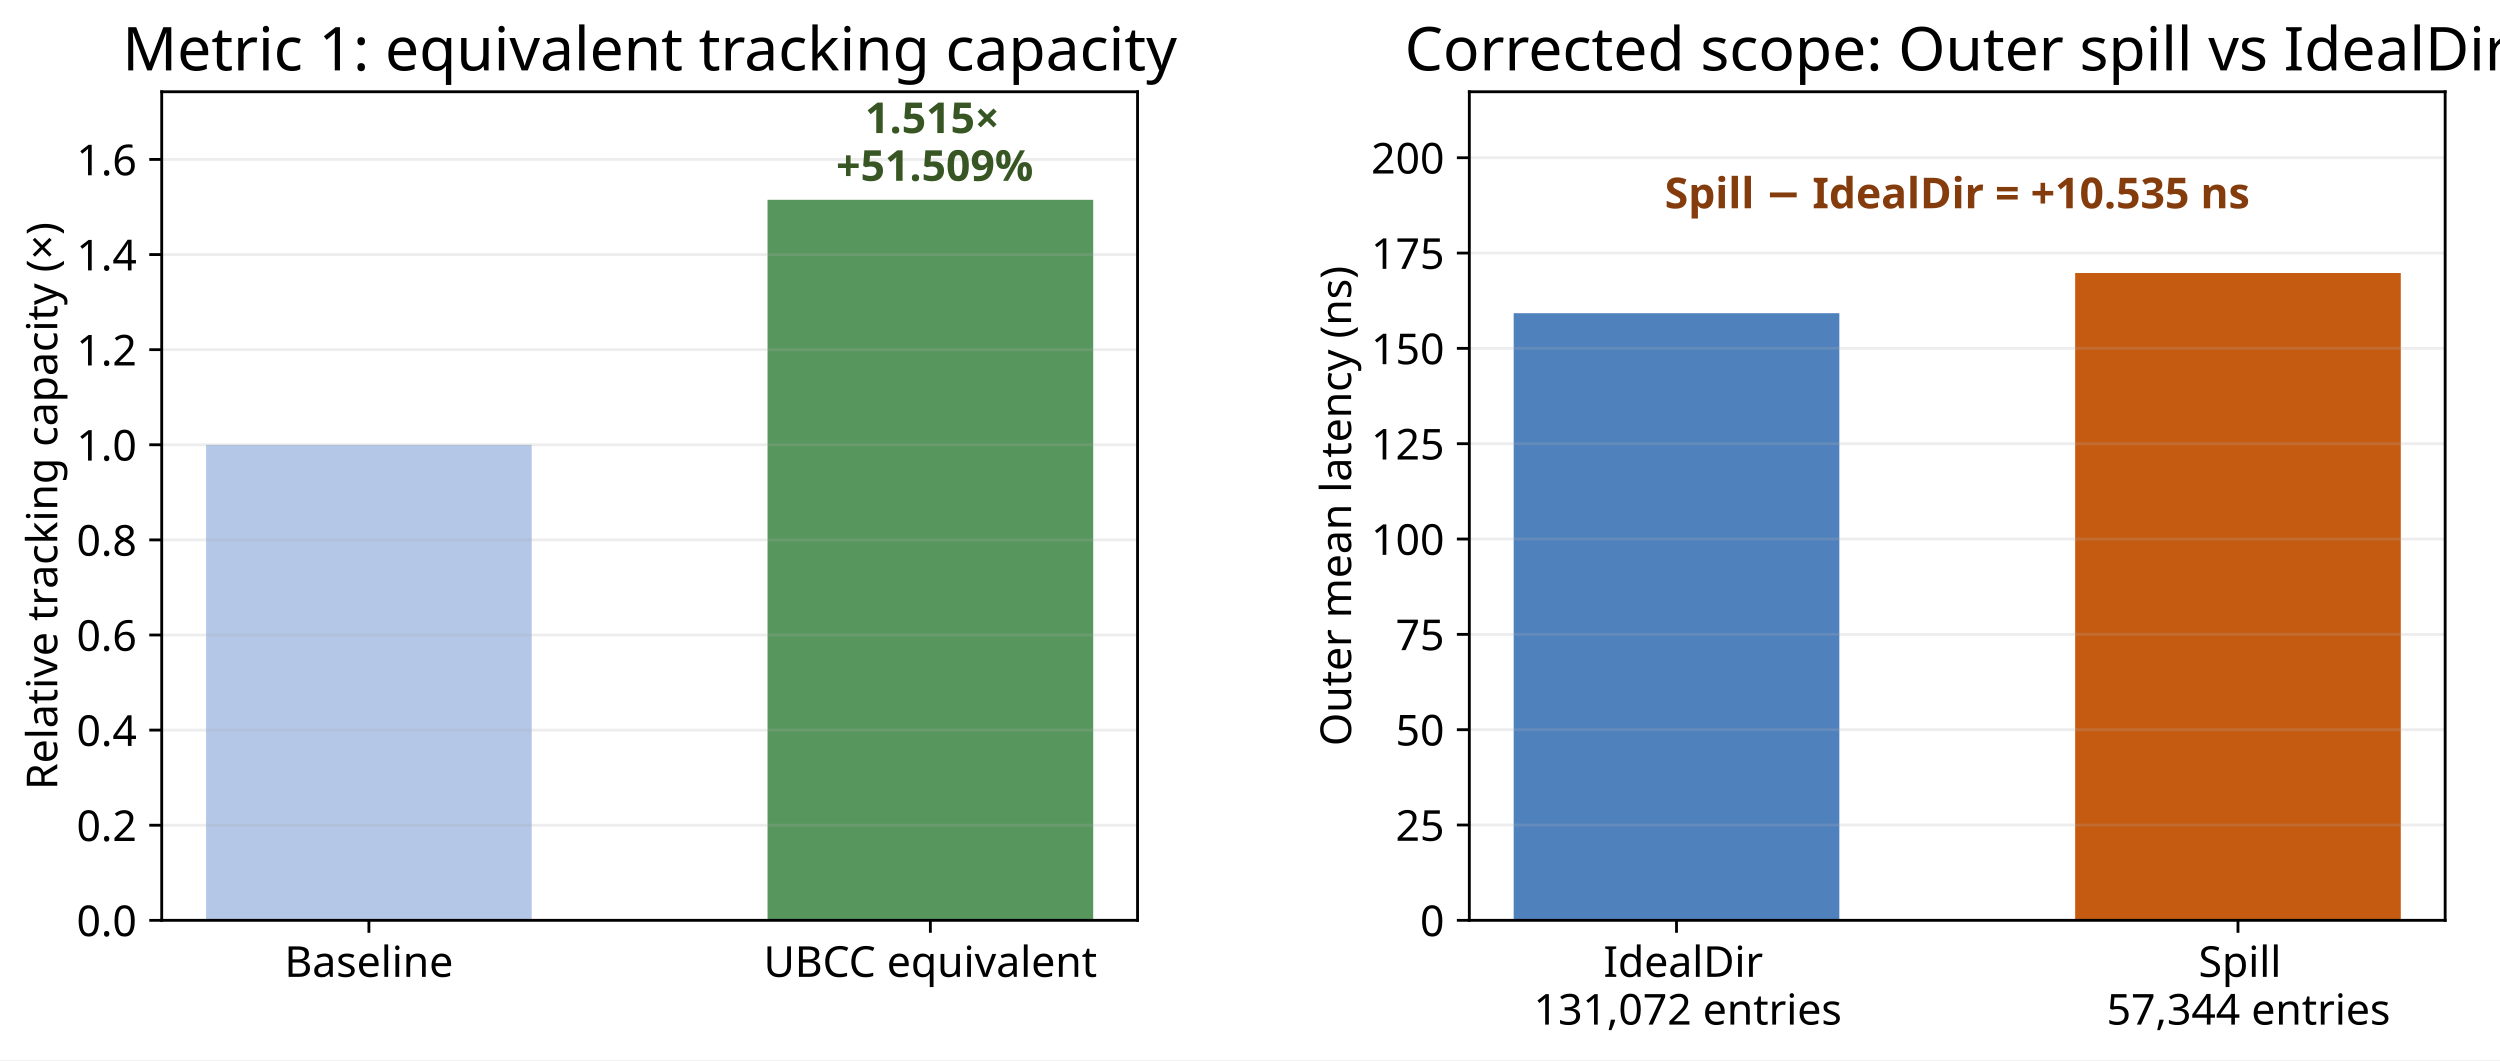
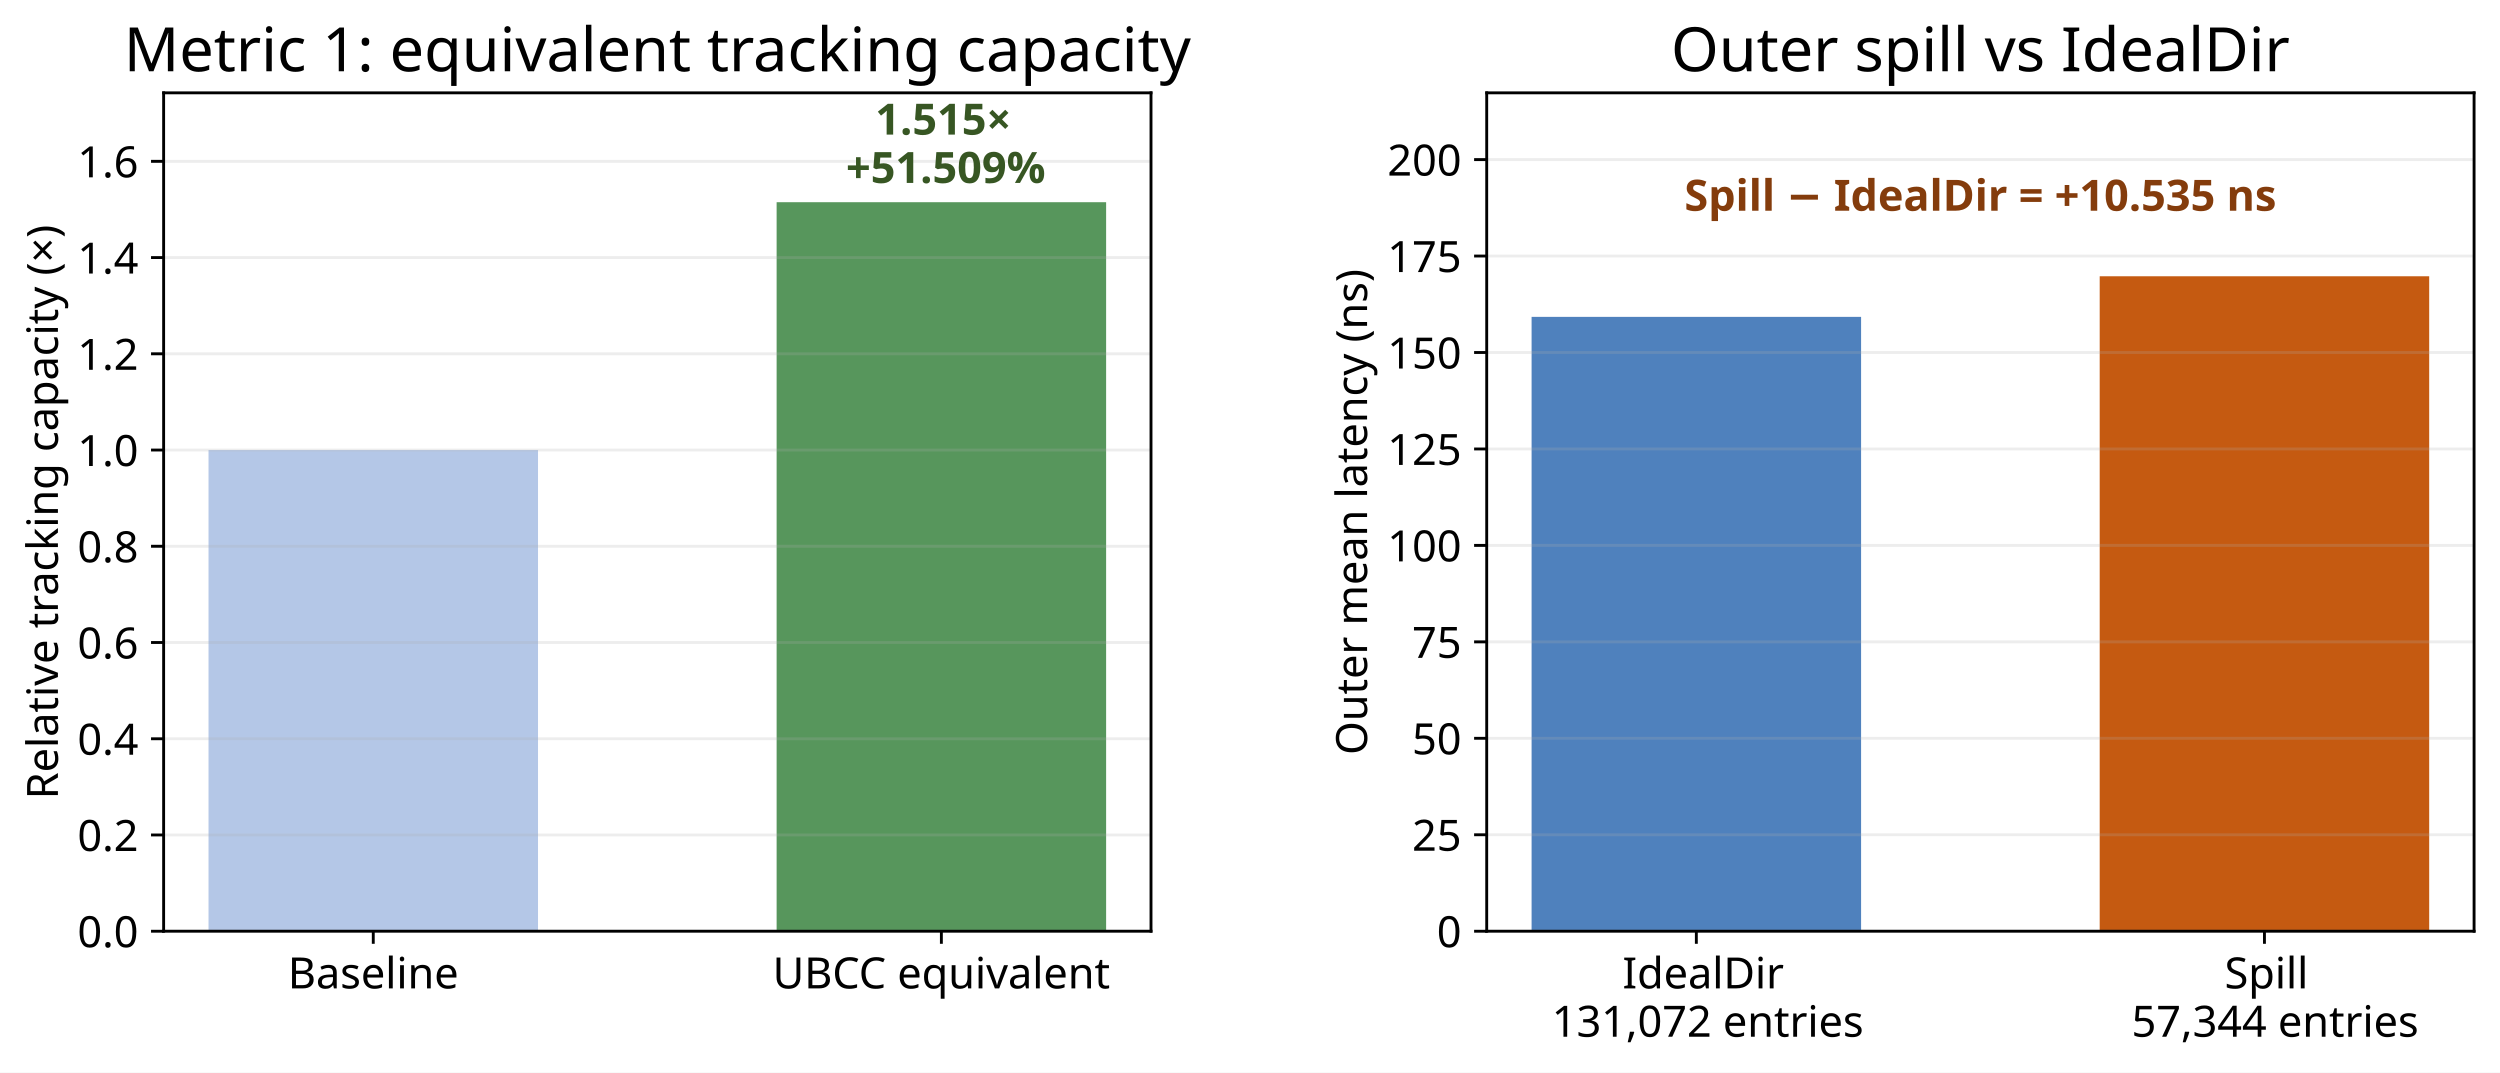
- <svg xmlns="http://www.w3.org/2000/svg" xmlns:xlink="http://www.w3.org/1999/xlink" width="702.56pt" height="297.898pt" viewBox="0 0 702.56 297.898" version="1.1">
+ <svg xmlns="http://www.w3.org/2000/svg" xmlns:xlink="http://www.w3.org/1999/xlink" width="694.347pt" height="297.898pt" viewBox="0 0 694.347 297.898" version="1.1">
  <defs>
    <style type="text/css">*{stroke-linejoin: round; stroke-linecap: butt}</style>
  </defs>
  <g id="figure_1">
    <g id="patch_1">
-       <path d="M 0 297.898 L 702.56 297.898 L 702.56 0 L 0 0 z " style="fill: #ffffff" />
+       <path d="M 0 297.898 L 694.347 297.898 L 694.347 0 L 0 0 z " style="fill: #ffffff" />
    </g>
    <g id="axes_1">
      <g id="patch_2">
        <path d="M 45.447 258.633 L 319.678 258.633 L 319.678 25.785 L 45.447 25.785 z " style="fill: #ffffff" />
      </g>
      <g id="patch_3">
        <path d="M 57.913 258.633 L 149.428 258.633 L 149.428 124.993 L 57.913 124.993 z " clip-path="url(#p8803c18a55)" style="fill: #b4c7e7" />
      </g>
      <g id="patch_4">
        <path d="M 215.698 258.633 L 307.213 258.633 L 307.213 56.157 L 215.698 56.157 z " clip-path="url(#p8803c18a55)" style="fill: #57965c" />
      </g>
      <g id="matplotlib.axis_1">
        <g id="xtick_1">
          <g id="line2d_1">
            <defs>
              <path id="m8af672e390" d="M 0 0 L 0 3.5 " style="stroke: #000000; stroke-width: 0.8" />
            </defs>
            <g>
              <use xlink:href="#m8af672e390" x="103.67" y="258.633" style="stroke: #000000; stroke-width: 0.8" />
            </g>
          </g>
          <g id="text_1">
            <text style="font: 12px 'Microsoft YaHei'; text-anchor: middle" x="103.67" y="274.517" transform="rotate(-0 103.6703 274.5171)">Baseline</text>
          </g>
        </g>
        <g id="xtick_2">
          <g id="line2d_2">
            <g>
              <use xlink:href="#m8af672e390" x="261.456" y="258.633" style="stroke: #000000; stroke-width: 0.8" />
            </g>
          </g>
          <g id="text_2">
            <text style="font: 12px 'Microsoft YaHei'; text-anchor: middle" x="261.456" y="274.517" transform="rotate(-0 261.4555 274.5171)">UBCC equivalent</text>
          </g>
        </g>
      </g>
      <g id="matplotlib.axis_2">
        <g id="ytick_1">
          <g id="line2d_3">
            <path d="M 45.447 258.633 L 319.678 258.633 " clip-path="url(#p8803c18a55)" style="fill: none; stroke: #b0b0b0; stroke-opacity: 0.22; stroke-width: 0.8; stroke-linecap: square" />
          </g>
          <g id="line2d_4">
            <defs>
              <path id="mcc2cfc7c0e" d="M 0 0 L -3.5 0 " style="stroke: #000000; stroke-width: 0.8" />
            </defs>
            <g>
              <use xlink:href="#mcc2cfc7c0e" x="45.447" y="258.633" style="stroke: #000000; stroke-width: 0.8" />
            </g>
          </g>
          <g id="text_3">
            <text style="font: 12px 'Microsoft YaHei'; text-anchor: end" x="38.447" y="263.075" transform="rotate(-0 38.4475 263.0752)">0.0</text>
          </g>
        </g>
        <g id="ytick_2">
          <g id="line2d_5">
            <path d="M 45.447 231.905 L 319.678 231.905 " clip-path="url(#p8803c18a55)" style="fill: none; stroke: #b0b0b0; stroke-opacity: 0.22; stroke-width: 0.8; stroke-linecap: square" />
          </g>
          <g id="line2d_6">
            <g>
              <use xlink:href="#mcc2cfc7c0e" x="45.447" y="231.905" style="stroke: #000000; stroke-width: 0.8" />
            </g>
          </g>
          <g id="text_4">
            <text style="font: 12px 'Microsoft YaHei'; text-anchor: end" x="38.447" y="236.347" transform="rotate(-0 38.4475 236.3472)">0.2</text>
          </g>
        </g>
        <g id="ytick_3">
          <g id="line2d_7">
            <path d="M 45.447 205.177 L 319.678 205.177 " clip-path="url(#p8803c18a55)" style="fill: none; stroke: #b0b0b0; stroke-opacity: 0.22; stroke-width: 0.8; stroke-linecap: square" />
          </g>
          <g id="line2d_8">
            <g>
              <use xlink:href="#mcc2cfc7c0e" x="45.447" y="205.177" style="stroke: #000000; stroke-width: 0.8" />
            </g>
          </g>
          <g id="text_5">
            <text style="font: 12px 'Microsoft YaHei'; text-anchor: end" x="38.447" y="209.619" transform="rotate(-0 38.4475 209.6192)">0.4</text>
          </g>
        </g>
        <g id="ytick_4">
          <g id="line2d_9">
            <path d="M 45.447 178.449 L 319.678 178.449 " clip-path="url(#p8803c18a55)" style="fill: none; stroke: #b0b0b0; stroke-opacity: 0.22; stroke-width: 0.8; stroke-linecap: square" />
          </g>
          <g id="line2d_10">
            <g>
              <use xlink:href="#mcc2cfc7c0e" x="45.447" y="178.449" style="stroke: #000000; stroke-width: 0.8" />
            </g>
          </g>
          <g id="text_6">
            <text style="font: 12px 'Microsoft YaHei'; text-anchor: end" x="38.447" y="182.891" transform="rotate(-0 38.4475 182.8913)">0.6</text>
          </g>
        </g>
        <g id="ytick_5">
          <g id="line2d_11">
            <path d="M 45.447 151.721 L 319.678 151.721 " clip-path="url(#p8803c18a55)" style="fill: none; stroke: #b0b0b0; stroke-opacity: 0.22; stroke-width: 0.8; stroke-linecap: square" />
          </g>
          <g id="line2d_12">
            <g>
              <use xlink:href="#mcc2cfc7c0e" x="45.447" y="151.721" style="stroke: #000000; stroke-width: 0.8" />
            </g>
          </g>
          <g id="text_7">
            <text style="font: 12px 'Microsoft YaHei'; text-anchor: end" x="38.447" y="156.163" transform="rotate(-0 38.4475 156.1633)">0.8</text>
          </g>
        </g>
        <g id="ytick_6">
          <g id="line2d_13">
            <path d="M 45.447 124.993 L 319.678 124.993 " clip-path="url(#p8803c18a55)" style="fill: none; stroke: #b0b0b0; stroke-opacity: 0.22; stroke-width: 0.8; stroke-linecap: square" />
          </g>
          <g id="line2d_14">
            <g>
              <use xlink:href="#mcc2cfc7c0e" x="45.447" y="124.993" style="stroke: #000000; stroke-width: 0.8" />
            </g>
          </g>
          <g id="text_8">
            <text style="font: 12px 'Microsoft YaHei'; text-anchor: end" x="38.447" y="129.435" transform="rotate(-0 38.4475 129.4353)">1.0</text>
          </g>
        </g>
        <g id="ytick_7">
          <g id="line2d_15">
            <path d="M 45.447 98.265 L 319.678 98.265 " clip-path="url(#p8803c18a55)" style="fill: none; stroke: #b0b0b0; stroke-opacity: 0.22; stroke-width: 0.8; stroke-linecap: square" />
          </g>
          <g id="line2d_16">
            <g>
              <use xlink:href="#mcc2cfc7c0e" x="45.447" y="98.265" style="stroke: #000000; stroke-width: 0.8" />
            </g>
          </g>
          <g id="text_9">
            <text style="font: 12px 'Microsoft YaHei'; text-anchor: end" x="38.447" y="102.707" transform="rotate(-0 38.4475 102.7074)">1.2</text>
          </g>
        </g>
        <g id="ytick_8">
          <g id="line2d_17">
            <path d="M 45.447 71.538 L 319.678 71.538 " clip-path="url(#p8803c18a55)" style="fill: none; stroke: #b0b0b0; stroke-opacity: 0.22; stroke-width: 0.8; stroke-linecap: square" />
          </g>
          <g id="line2d_18">
            <g>
              <use xlink:href="#mcc2cfc7c0e" x="45.447" y="71.538" style="stroke: #000000; stroke-width: 0.8" />
            </g>
          </g>
          <g id="text_10">
            <text style="font: 12px 'Microsoft YaHei'; text-anchor: end" x="38.447" y="75.979" transform="rotate(-0 38.4475 75.9794)">1.4</text>
          </g>
        </g>
        <g id="ytick_9">
          <g id="line2d_19">
            <path d="M 45.447 44.81 L 319.678 44.81 " clip-path="url(#p8803c18a55)" style="fill: none; stroke: #b0b0b0; stroke-opacity: 0.22; stroke-width: 0.8; stroke-linecap: square" />
          </g>
          <g id="line2d_20">
            <g>
              <use xlink:href="#mcc2cfc7c0e" x="45.447" y="44.81" style="stroke: #000000; stroke-width: 0.8" />
            </g>
          </g>
          <g id="text_11">
            <text style="font: 12px 'Microsoft YaHei'; text-anchor: end" x="38.447" y="49.251" transform="rotate(-0 38.4475 49.25143)">1.6</text>
          </g>
        </g>
        <g id="text_12">
          <text style="font: 12px 'Microsoft YaHei'; text-anchor: middle" x="16.084" y="142.209" transform="rotate(-90 16.08375 142.2093)">Relative tracking capacity (×)</text>
        </g>
      </g>
      <g id="patch_5">
        <path d="M 45.447 258.633 L 45.447 25.785 " style="fill: none; stroke: #000000; stroke-width: 0.8; stroke-linejoin: miter; stroke-linecap: square" />
      </g>
      <g id="patch_6">
        <path d="M 319.678 258.633 L 319.678 25.785 " style="fill: none; stroke: #000000; stroke-width: 0.8; stroke-linejoin: miter; stroke-linecap: square" />
      </g>
      <g id="patch_7">
        <path d="M 45.447 258.633 L 319.678 258.633 " style="fill: none; stroke: #000000; stroke-width: 0.8; stroke-linejoin: miter; stroke-linecap: square" />
      </g>
      <g id="patch_8">
        <path d="M 45.447 25.785 L 319.678 25.785 " style="fill: none; stroke: #000000; stroke-width: 0.8; stroke-linejoin: miter; stroke-linecap: square" />
      </g>
      <g id="text_13">
        <text style="fill: #375623; font: 700 12px 'Microsoft YaHei'" transform="translate(243.1124 37.3907)">1.515×</text>
        <text style="fill: #375623; font: 700 12px 'Microsoft YaHei'" transform="translate(234.9674 50.8112)">+51.509%</text>
      </g>
      <g id="text_14">
        <text style="font: 17px 'Microsoft YaHei'; text-anchor: middle" x="182.563" y="19.785" transform="rotate(-0 182.5629 19.78531)">Metric 1: equivalent tracking capacity</text>
      </g>
    </g>
    <g id="axes_2">
      <g id="patch_9">
        <path d="M 412.917 258.633 L 687.148 258.633 L 687.148 25.785 L 412.917 25.785 z " style="fill: #ffffff" />
      </g>
      <g id="patch_10">
        <path d="M 425.382 258.633 L 516.897 258.633 L 516.897 88.009 L 425.382 88.009 z " clip-path="url(#p5968afe6d0)" style="fill: #4f81bd" />
      </g>
      <g id="patch_11">
        <path d="M 583.167 258.633 L 674.682 258.633 L 674.682 76.721 L 583.167 76.721 z " clip-path="url(#p5968afe6d0)" style="fill: #c55a11" />
      </g>
      <g id="matplotlib.axis_3">
        <g id="xtick_3">
          <g id="line2d_21">
            <g>
              <use xlink:href="#m8af672e390" x="471.139" y="258.633" style="stroke: #000000; stroke-width: 0.8" />
            </g>
          </g>
          <g id="text_15">
            <text style="font: 12px 'Microsoft YaHei'" transform="translate(450.6195 274.5171)">IdealDir</text>
            <text style="font: 12px 'Microsoft YaHei'" transform="translate(430.9986 287.9376)">131,072 entries</text>
          </g>
        </g>
        <g id="xtick_4">
          <g id="line2d_22">
            <g>
              <use xlink:href="#m8af672e390" x="628.925" y="258.633" style="stroke: #000000; stroke-width: 0.8" />
            </g>
          </g>
          <g id="text_16">
            <text style="font: 12px 'Microsoft YaHei'" transform="translate(617.8501 274.5171)">Spill</text>
            <text style="font: 12px 'Microsoft YaHei'" transform="translate(592.0182 287.9376)">57,344 entries</text>
          </g>
        </g>
      </g>
      <g id="matplotlib.axis_4">
        <g id="ytick_10">
          <g id="line2d_23">
            <path d="M 412.917 258.633 L 687.148 258.633 " clip-path="url(#p5968afe6d0)" style="fill: none; stroke: #b0b0b0; stroke-opacity: 0.22; stroke-width: 0.8; stroke-linecap: square" />
          </g>
          <g id="line2d_24">
            <g>
              <use xlink:href="#mcc2cfc7c0e" x="412.917" y="258.633" style="stroke: #000000; stroke-width: 0.8" />
            </g>
          </g>
          <g id="text_17">
            <text style="font: 12px 'Microsoft YaHei'; text-anchor: end" x="405.917" y="263.075" transform="rotate(-0 405.9167 263.0752)">0</text>
          </g>
        </g>
        <g id="ytick_11">
          <g id="line2d_25">
            <path d="M 412.917 231.845 L 687.148 231.845 " clip-path="url(#p5968afe6d0)" style="fill: none; stroke: #b0b0b0; stroke-opacity: 0.22; stroke-width: 0.8; stroke-linecap: square" />
          </g>
          <g id="line2d_26">
            <g>
              <use xlink:href="#mcc2cfc7c0e" x="412.917" y="231.845" style="stroke: #000000; stroke-width: 0.8" />
            </g>
          </g>
          <g id="text_18">
            <text style="font: 12px 'Microsoft YaHei'; text-anchor: end" x="405.917" y="236.287" transform="rotate(-0 405.9167 236.287)">25</text>
          </g>
        </g>
        <g id="ytick_12">
          <g id="line2d_27">
            <path d="M 412.917 205.057 L 687.148 205.057 " clip-path="url(#p5968afe6d0)" style="fill: none; stroke: #b0b0b0; stroke-opacity: 0.22; stroke-width: 0.8; stroke-linecap: square" />
          </g>
          <g id="line2d_28">
            <g>
              <use xlink:href="#mcc2cfc7c0e" x="412.917" y="205.057" style="stroke: #000000; stroke-width: 0.8" />
            </g>
          </g>
          <g id="text_19">
            <text style="font: 12px 'Microsoft YaHei'; text-anchor: end" x="405.917" y="209.499" transform="rotate(-0 405.9167 209.4989)">50</text>
          </g>
        </g>
        <g id="ytick_13">
          <g id="line2d_29">
            <path d="M 412.917 178.269 L 687.148 178.269 " clip-path="url(#p5968afe6d0)" style="fill: none; stroke: #b0b0b0; stroke-opacity: 0.22; stroke-width: 0.8; stroke-linecap: square" />
          </g>
          <g id="line2d_30">
            <g>
              <use xlink:href="#mcc2cfc7c0e" x="412.917" y="178.269" style="stroke: #000000; stroke-width: 0.8" />
            </g>
          </g>
          <g id="text_20">
            <text style="font: 12px 'Microsoft YaHei'; text-anchor: end" x="405.917" y="182.711" transform="rotate(-0 405.9167 182.7107)">75</text>
          </g>
        </g>
        <g id="ytick_14">
          <g id="line2d_31">
            <path d="M 412.917 151.481 L 687.148 151.481 " clip-path="url(#p5968afe6d0)" style="fill: none; stroke: #b0b0b0; stroke-opacity: 0.22; stroke-width: 0.8; stroke-linecap: square" />
          </g>
          <g id="line2d_32">
            <g>
              <use xlink:href="#mcc2cfc7c0e" x="412.917" y="151.481" style="stroke: #000000; stroke-width: 0.8" />
            </g>
          </g>
          <g id="text_21">
            <text style="font: 12px 'Microsoft YaHei'; text-anchor: end" x="405.917" y="155.923" transform="rotate(-0 405.9167 155.9225)">100</text>
          </g>
        </g>
        <g id="ytick_15">
          <g id="line2d_33">
            <path d="M 412.917 124.693 L 687.148 124.693 " clip-path="url(#p5968afe6d0)" style="fill: none; stroke: #b0b0b0; stroke-opacity: 0.22; stroke-width: 0.8; stroke-linecap: square" />
          </g>
          <g id="line2d_34">
            <g>
              <use xlink:href="#mcc2cfc7c0e" x="412.917" y="124.693" style="stroke: #000000; stroke-width: 0.8" />
            </g>
          </g>
          <g id="text_22">
            <text style="font: 12px 'Microsoft YaHei'; text-anchor: end" x="405.917" y="129.134" transform="rotate(-0 405.9167 129.1344)">125</text>
          </g>
        </g>
        <g id="ytick_16">
          <g id="line2d_35">
            <path d="M 412.917 97.904 L 687.148 97.904 " clip-path="url(#p5968afe6d0)" style="fill: none; stroke: #b0b0b0; stroke-opacity: 0.22; stroke-width: 0.8; stroke-linecap: square" />
          </g>
          <g id="line2d_36">
            <g>
              <use xlink:href="#mcc2cfc7c0e" x="412.917" y="97.904" style="stroke: #000000; stroke-width: 0.8" />
            </g>
          </g>
          <g id="text_23">
            <text style="font: 12px 'Microsoft YaHei'; text-anchor: end" x="405.917" y="102.346" transform="rotate(-0 405.9167 102.3462)">150</text>
          </g>
        </g>
        <g id="ytick_17">
          <g id="line2d_37">
            <path d="M 412.917 71.116 L 687.148 71.116 " clip-path="url(#p5968afe6d0)" style="fill: none; stroke: #b0b0b0; stroke-opacity: 0.22; stroke-width: 0.8; stroke-linecap: square" />
          </g>
          <g id="line2d_38">
            <g>
              <use xlink:href="#mcc2cfc7c0e" x="412.917" y="71.116" style="stroke: #000000; stroke-width: 0.8" />
            </g>
          </g>
          <g id="text_24">
            <text style="font: 12px 'Microsoft YaHei'; text-anchor: end" x="405.917" y="75.558" transform="rotate(-0 405.9167 75.55806)">175</text>
          </g>
        </g>
        <g id="ytick_18">
          <g id="line2d_39">
            <path d="M 412.917 44.328 L 687.148 44.328 " clip-path="url(#p5968afe6d0)" style="fill: none; stroke: #b0b0b0; stroke-opacity: 0.22; stroke-width: 0.8; stroke-linecap: square" />
          </g>
          <g id="line2d_40">
            <g>
              <use xlink:href="#mcc2cfc7c0e" x="412.917" y="44.328" style="stroke: #000000; stroke-width: 0.8" />
            </g>
          </g>
          <g id="text_25">
            <text style="font: 12px 'Microsoft YaHei'; text-anchor: end" x="405.917" y="48.77" transform="rotate(-0 405.9167 48.7699)">200</text>
          </g>
        </g>
        <g id="text_26">
          <text style="font: 12px 'Microsoft YaHei'; text-anchor: middle" x="379.687" y="142.209" transform="rotate(-90 379.6867 142.2093)">Outer mean latency (ns)</text>
        </g>
      </g>
      <g id="patch_12">
        <path d="M 412.917 258.633 L 412.917 25.785 " style="fill: none; stroke: #000000; stroke-width: 0.8; stroke-linejoin: miter; stroke-linecap: square" />
      </g>
      <g id="patch_13">
        <path d="M 687.148 258.633 L 687.148 25.785 " style="fill: none; stroke: #000000; stroke-width: 0.8; stroke-linejoin: miter; stroke-linecap: square" />
      </g>
      <g id="patch_14">
        <path d="M 412.917 258.633 L 687.148 258.633 " style="fill: none; stroke: #000000; stroke-width: 0.8; stroke-linejoin: miter; stroke-linecap: square" />
      </g>
      <g id="patch_15">
        <path d="M 412.917 25.785 L 687.148 25.785 " style="fill: none; stroke: #000000; stroke-width: 0.8; stroke-linejoin: miter; stroke-linecap: square" />
      </g>
      <g id="text_27">
        <text style="fill: #843c0c; font: 700 12px 'Microsoft YaHei'; text-anchor: middle" x="550.032" y="58.53" transform="rotate(-0 550.0321 58.52956)">Spill − IdealDir = +10.535 ns</text>
      </g>
      <g id="text_28">
-         <text style="font: 17px 'Microsoft YaHei'; text-anchor: middle" x="550.032" y="19.785" transform="rotate(-0 550.0321 19.78531)">Corrected scope: Outer spill vs IdealDir</text>
+         <text style="font: 17px 'Microsoft YaHei'; text-anchor: middle" x="550.032" y="19.785" transform="rotate(-0 550.0321 19.78531)">Outer spill vs IdealDir</text>
      </g>
    </g>
  </g>
  <defs>
    <clipPath id="p8803c18a55">
      <rect x="45.447" y="25.785" width="274.231" height="232.848" />
    </clipPath>
    <clipPath id="p5968afe6d0">
      <rect x="412.917" y="25.785" width="274.231" height="232.848" />
    </clipPath>
  </defs>
</svg>
